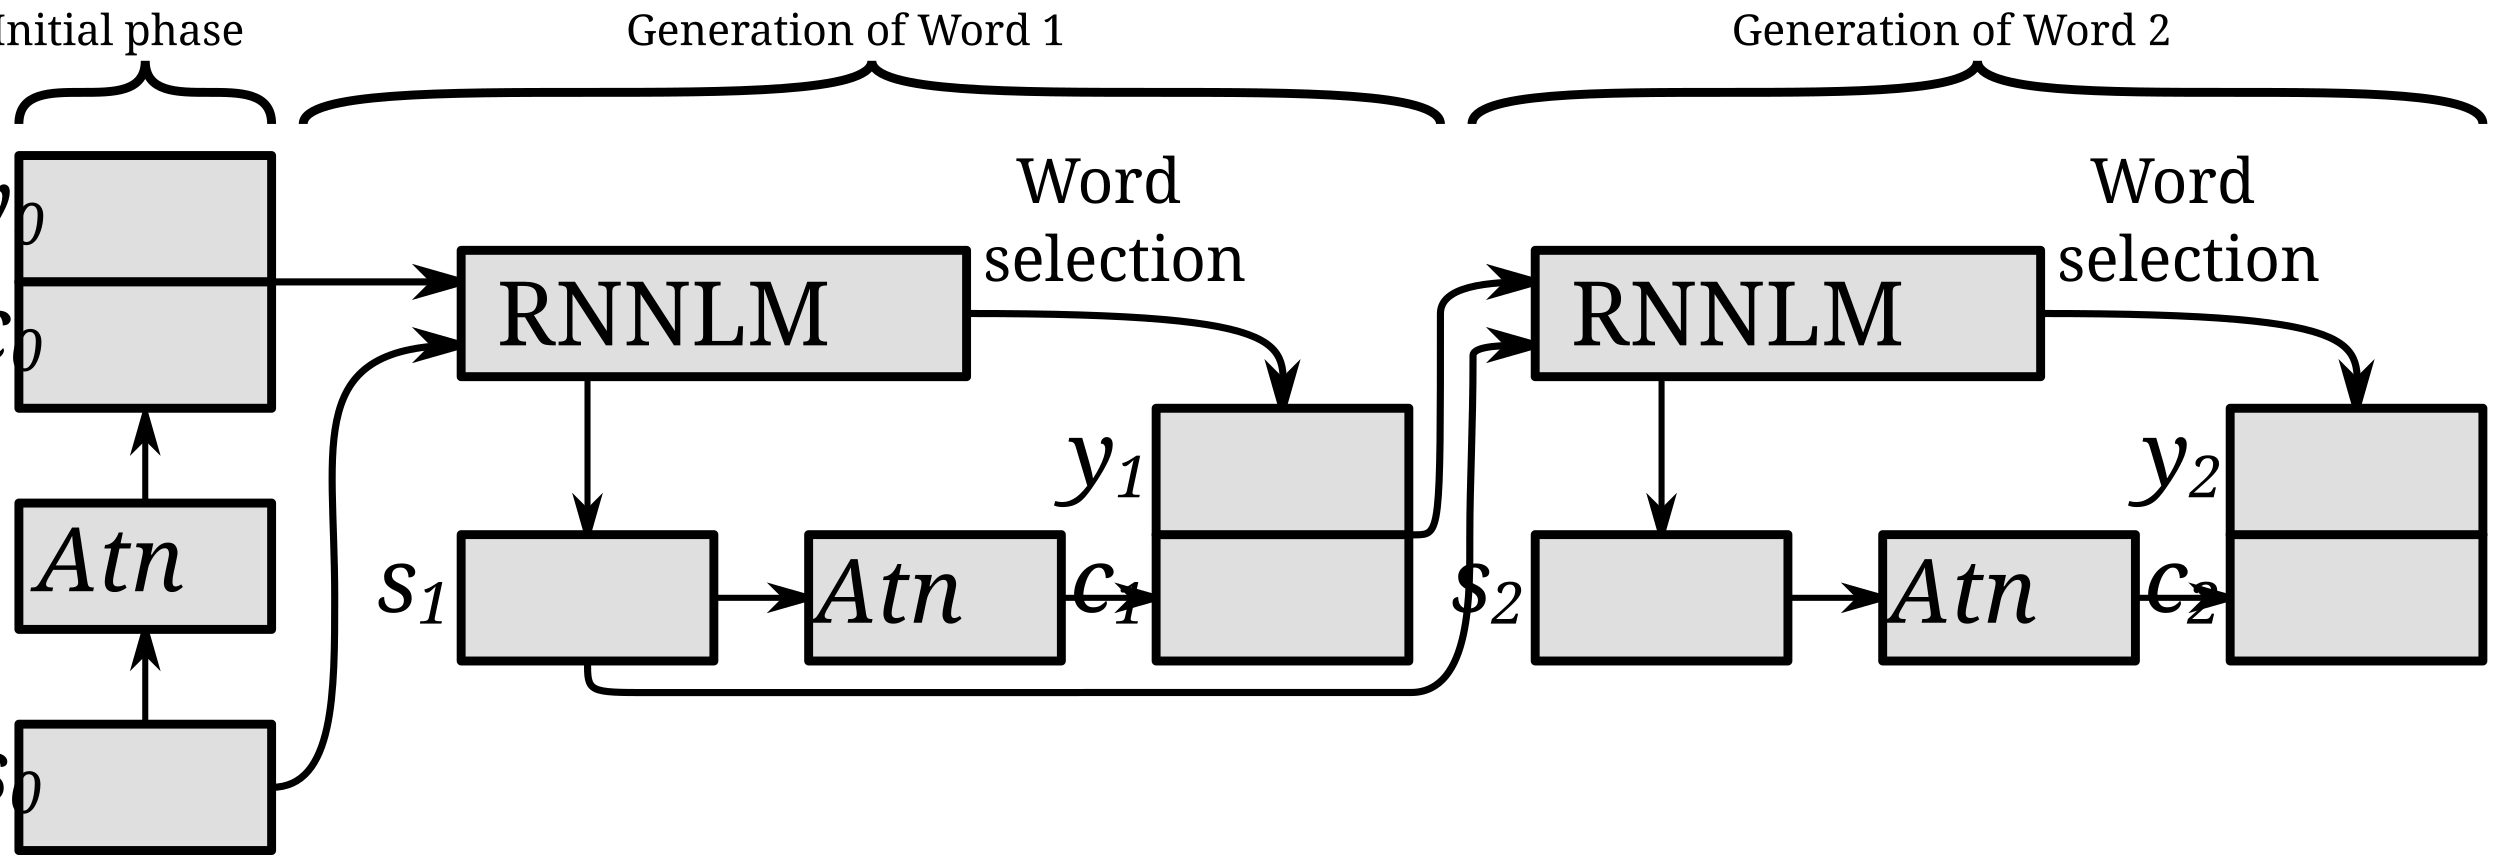
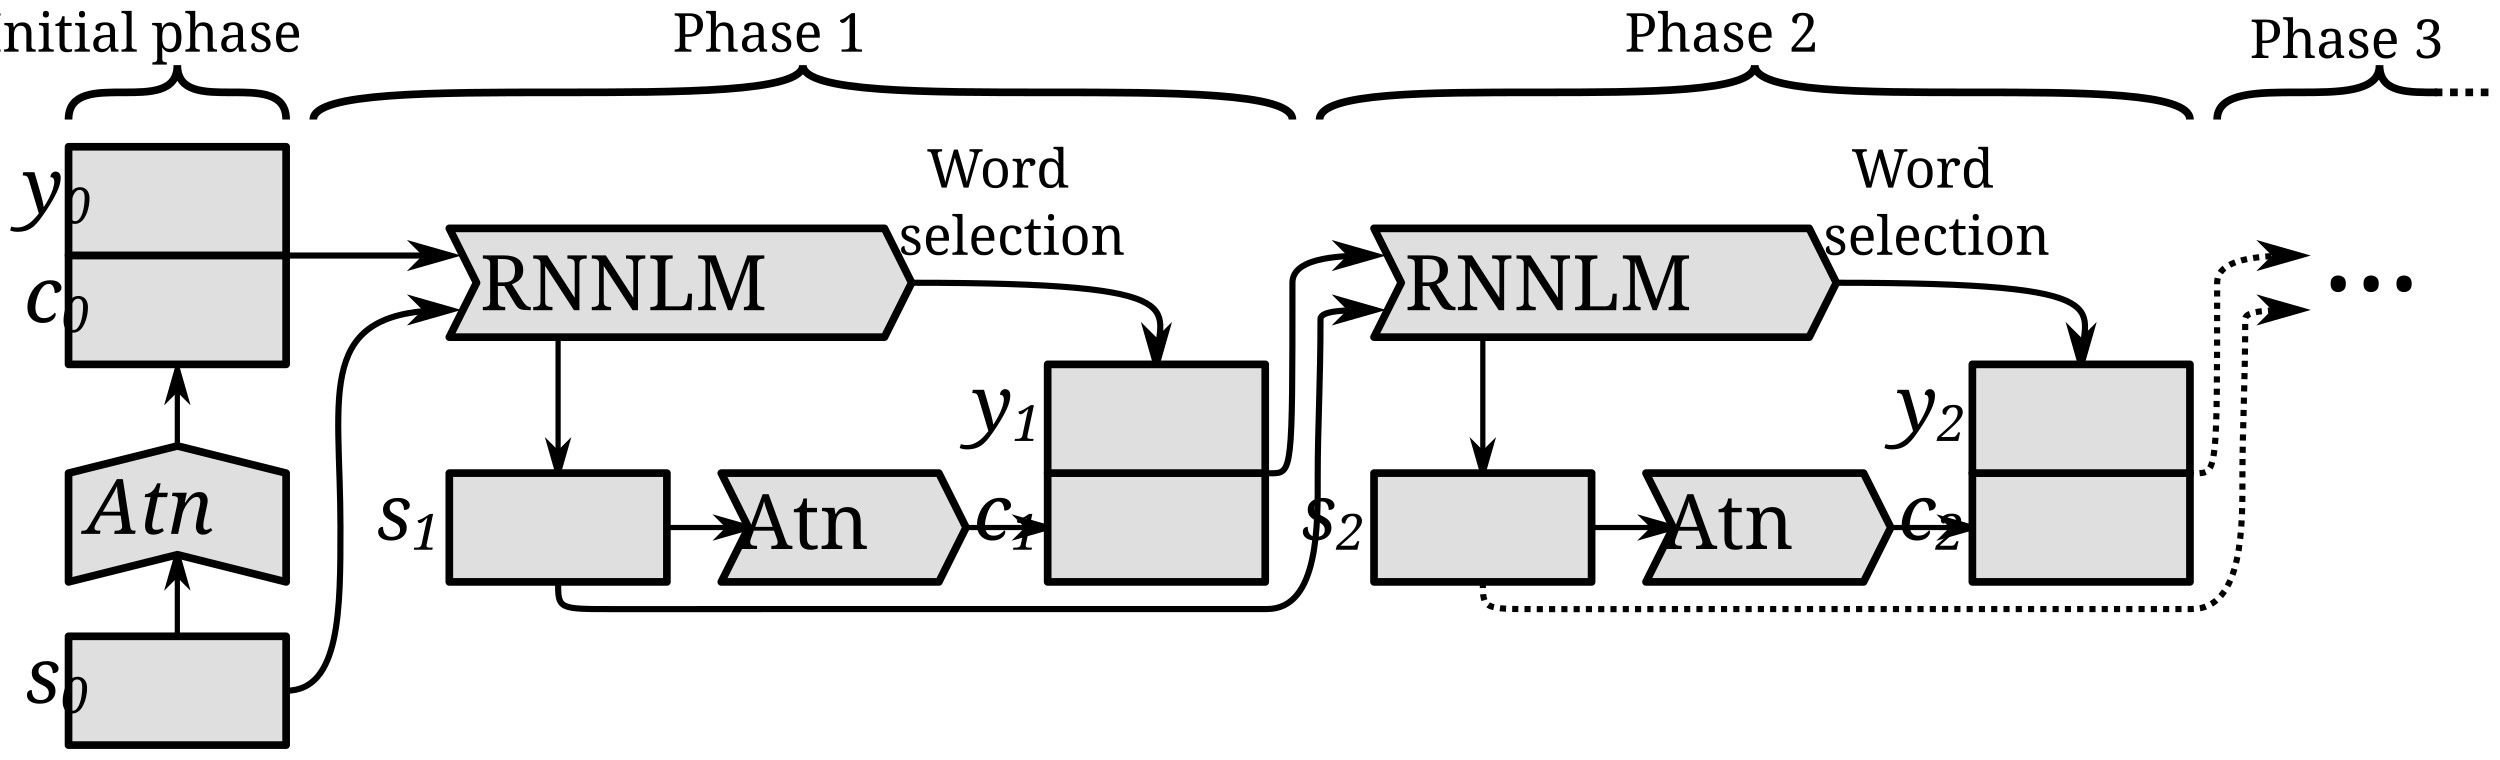
- <svg xmlns="http://www.w3.org/2000/svg" width="197.848mm" height="68.663mm" viewBox="0 0 701.035 243.295" id="svg2" version="1.1" style="enable-background:new">
+ <svg xmlns="http://www.w3.org/2000/svg" width="229.801mm" height="69.843mm" viewBox="0 0 814.255 247.474" id="svg2" version="1.1" style="enable-background:new">
  <defs id="defs4">
+     <marker style="overflow:visible" id="marker4486" refX="0" refY="0" orient="auto">
+       <path transform="matrix(-0.4,0,0,-0.4,-4,0)" style="fill:#000000;fill-opacity:1;fill-rule:evenodd;stroke:#000000;stroke-width:1pt;stroke-opacity:1" d="M 0,0 5,-5 -12.5,0 5,5 0,0 Z" id="path4488" />
+     </marker>
    <marker style="overflow:visible" id="marker4427" refX="0" refY="0" orient="auto">
      <path transform="matrix(-0.4,0,0,-0.4,-4,0)" style="fill:#000000;fill-opacity:1;fill-rule:evenodd;stroke:#000000;stroke-width:1pt;stroke-opacity:1" d="M 0,0 5,-5 -12.5,0 5,5 0,0 Z" id="path4429" />
    </marker>
    <marker orient="auto" refY="0" refX="0" id="marker4346" style="overflow:visible">
      <path id="path4348" d="M 0,0 5,-5 -12.5,0 5,5 0,0 Z" style="fill:#000000;fill-opacity:1;fill-rule:evenodd;stroke:#000000;stroke-width:1pt;stroke-opacity:1" transform="matrix(-0.4,0,0,-0.4,-4,0)" />
    </marker>
    <marker style="overflow:visible" id="marker4255" refX="0" refY="0" orient="auto">
      <path transform="matrix(-0.4,0,0,-0.4,-4,0)" style="fill:#000000;fill-opacity:1;fill-rule:evenodd;stroke:#000000;stroke-width:1pt;stroke-opacity:1" d="M 0,0 5,-5 -12.5,0 5,5 0,0 Z" id="path4257" />
    </marker>
    <marker style="overflow:visible" id="marker4249" refX="0" refY="0" orient="auto">
      <path transform="matrix(-0.4,0,0,-0.4,-4,0)" style="fill:#000000;fill-opacity:1;fill-rule:evenodd;stroke:#000000;stroke-width:1pt;stroke-opacity:1" d="M 0,0 5,-5 -12.5,0 5,5 0,0 Z" id="path4251" />
    </marker>
    <marker style="overflow:visible" id="marker4243" refX="0" refY="0" orient="auto">
      <path transform="matrix(-0.4,0,0,-0.4,-4,0)" style="fill:#000000;fill-opacity:1;fill-rule:evenodd;stroke:#000000;stroke-width:1pt;stroke-opacity:1" d="M 0,0 5,-5 -12.5,0 5,5 0,0 Z" id="path4245" />
    </marker>
    <marker orient="auto" refY="0" refX="0" id="marker4215" style="overflow:visible">
      <path id="path4217" d="M 0,0 5,-5 -12.5,0 5,5 0,0 Z" style="fill:#000000;fill-opacity:1;fill-rule:evenodd;stroke:#000000;stroke-width:1pt;stroke-opacity:1" transform="matrix(-0.4,0,0,-0.4,-4,0)" />
    </marker>
    <marker orient="auto" refY="0" refX="0" id="marker4536" style="overflow:visible">
      <path id="path4538" d="M 0,0 5,-5 -12.5,0 5,5 0,0 Z" style="fill:#000000;fill-opacity:1;fill-rule:evenodd;stroke:#000000;stroke-width:1pt;stroke-opacity:1" transform="matrix(-0.4,0,0,-0.4,-4,0)" />
    </marker>
    <marker style="overflow:visible" id="marker4530" refX="0" refY="0" orient="auto">
      <path transform="matrix(-0.4,0,0,-0.4,-4,0)" style="fill:#000000;fill-opacity:1;fill-rule:evenodd;stroke:#000000;stroke-width:1pt;stroke-opacity:1" d="M 0,0 5,-5 -12.5,0 5,5 0,0 Z" id="path4532" />
    </marker>
    <marker style="overflow:visible" id="marker4475" refX="0" refY="0" orient="auto">
      <path transform="matrix(-0.4,0,0,-0.4,-4,0)" style="fill:#000000;fill-opacity:1;fill-rule:evenodd;stroke:#000000;stroke-width:1pt;stroke-opacity:1" d="M 0,0 5,-5 -12.5,0 5,5 0,0 Z" id="path4477" />
    </marker>
    <marker orient="auto" refY="0" refX="0" id="marker4362" style="overflow:visible">
      <path id="path4364" d="M 0,0 5,-5 -12.5,0 5,5 0,0 Z" style="fill:#000000;fill-opacity:1;fill-rule:evenodd;stroke:#000000;stroke-width:1pt;stroke-opacity:1" transform="matrix(-0.4,0,0,-0.4,-4,0)" />
    </marker>
    <marker orient="auto" refY="0" refX="0" id="marker4344" style="overflow:visible">
      <path id="path4346" d="M 0,0 5,-5 -12.5,0 5,5 0,0 Z" style="fill:#000000;fill-opacity:1;fill-rule:evenodd;stroke:#000000;stroke-width:1pt;stroke-opacity:1" transform="matrix(-0.4,0,0,-0.4,-4,0)" />
    </marker>
    <marker orient="auto" refY="0" refX="0" id="marker10100" style="overflow:visible">
      <path id="path10102" d="M 0,0 5,-5 -12.5,0 5,5 0,0 Z" style="fill:#000000;fill-opacity:1;fill-rule:evenodd;stroke:#000000;stroke-width:1pt;stroke-opacity:1" transform="matrix(-0.4,0,0,-0.4,-4,0)" />
    </marker>
    <marker orient="auto" refY="0" refX="0" id="marker7561" style="overflow:visible">
      <path id="path7563" d="M 0,0 5,-5 -12.5,0 5,5 0,0 Z" style="fill:#000000;fill-opacity:1;fill-rule:evenodd;stroke:#000000;stroke-width:1pt;stroke-opacity:1" transform="matrix(-0.4,0,0,-0.4,-4,0)" />
    </marker>
    <marker style="overflow:visible" id="marker6108" refX="0" refY="0" orient="auto">
      <path transform="matrix(-0.4,0,0,-0.4,-4,0)" style="fill:#000000;fill-opacity:1;fill-rule:evenodd;stroke:#000000;stroke-width:1pt;stroke-opacity:1" d="M 0,0 5,-5 -12.5,0 5,5 0,0 Z" id="path6110" />
    </marker>
    <marker orient="auto" refY="0" refX="0" id="Arrow1Mend" style="overflow:visible">
      <path id="path4395" d="M 0,0 5,-5 -12.5,0 5,5 0,0 Z" style="fill:#000000;fill-opacity:1;fill-rule:evenodd;stroke:#000000;stroke-width:1pt;stroke-opacity:1" transform="matrix(-0.4,0,0,-0.4,-4,0)" />
    </marker>
    <marker orient="auto" refY="0" refX="0" id="Arrow1Lend" style="overflow:visible">
      <path id="path4389" d="M 0,0 5,-5 -12.5,0 5,5 0,0 Z" style="fill:#000000;fill-opacity:1;fill-rule:evenodd;stroke:#000000;stroke-width:1pt;stroke-opacity:1" transform="matrix(-0.8,0,0,-0.8,-10,0)" />
    </marker>
    <marker orient="auto" refY="0" refX="0" id="Arrow2Lend" style="overflow:visible">
      <path id="path4407" style="fill:#000000;fill-opacity:1;fill-rule:evenodd;stroke:#000000;stroke-width:0.625;stroke-linejoin:round;stroke-opacity:1" d="M 8.719,4.034 -2.207,0.016 8.719,-4.002 c -1.745,2.372 -1.735,5.617 -6e-7,8.035 z" transform="matrix(-1.1,0,0,-1.1,-1.1,0)" />
    </marker>
    <marker style="overflow:visible" id="marker6108-6" refX="0" refY="0" orient="auto">
      <path transform="matrix(-0.4,0,0,-0.4,-4,0)" style="fill:#000000;fill-opacity:1;fill-rule:evenodd;stroke:#000000;stroke-width:1pt;stroke-opacity:1" d="M 0,0 5,-5 -12.5,0 5,5 0,0 Z" id="path6110-2" />
    </marker>
    <marker style="overflow:visible" id="marker8259-9" refX="0" refY="0" orient="auto">
      <path transform="matrix(-0.4,0,0,-0.4,-4,0)" style="fill:#000000;fill-opacity:1;fill-rule:evenodd;stroke:#000000;stroke-width:1pt;stroke-opacity:1" d="M 0,0 5,-5 -12.5,0 5,5 0,0 Z" id="path8261-2" />
    </marker>
  </defs>
-   <g id="layer1" transform="translate(-65.56939,-158.3486)">
-     <path id="path4380" d="m 106.299,299.409 -1e-5,-24.951" style="fill:none;fill-rule:evenodd;stroke:#000000;stroke-width:1.7;stroke-linecap:butt;stroke-linejoin:miter;stroke-miterlimit:4;stroke-dasharray:none;stroke-opacity:1;marker-end:url(#Arrow1Mend)" />
+   <g id="layer1" transform="translate(-48.54033,-154.1699)">
+     <path id="path4380" d="m 106.299,299.409 0,-24.951" style="fill:none;fill-rule:evenodd;stroke:#000000;stroke-width:1.7;stroke-linecap:butt;stroke-linejoin:miter;stroke-miterlimit:4;stroke-dasharray:none;stroke-opacity:1;marker-end:url(#Arrow1Mend)" />
    <g id="wordgroup" transform="translate(2.6821696e-6,159.4489)">
      <rect rx="0" ry="4.464" y="201.968" x="70.866" height="35.433" width="70.866" id="rect4136" style="opacity:1;fill:#dfdfdf;fill-opacity:1;fill-rule:nonzero;stroke:#000000;stroke-width:2.5;stroke-linecap:round;stroke-linejoin:round;stroke-miterlimit:4;stroke-dasharray:none;stroke-dashoffset:0;stroke-opacity:1" />
      <text id="text4142" y="223.673" x="107.2" style="font-style:italic;font-variant:normal;font-weight:normal;font-stretch:normal;font-size:12px;line-height:125%;font-family:Serif;-inkscape-font-specification:'Serif Italic';text-align:center;letter-spacing:0px;word-spacing:0px;text-anchor:middle;fill:#000000;fill-opacity:1;stroke:none;stroke-width:1px;stroke-linecap:butt;stroke-linejoin:miter;stroke-opacity:1" xml:space="preserve">
        <tspan style="font-style:italic;font-variant:normal;font-weight:normal;font-stretch:normal;font-size:25px;font-family:Serif;-inkscape-font-specification:'Serif Italic'" y="223.673" x="107.2" id="tspan4144">s<tspan id="tspan4150" style="font-size:65%;baseline-shift:sub">0</tspan>
        </tspan>
      </text>
    </g>
    <path style="fill:none;fill-rule:evenodd;stroke:#000000;stroke-width:1.7;stroke-linecap:butt;stroke-linejoin:miter;stroke-miterlimit:4;stroke-dasharray:none;stroke-opacity:1;marker-end:url(#marker4475)" d="m 106.299,361.417 0,-26.575" id="path4473" />
    <g id="wordgroup-0" transform="translate(8.4900176e-7,-7.1658131e-5)">
      <rect rx="0" ry="4.464" y="201.968" x="70.866" height="35.433" width="70.866" id="rect4136-3" style="opacity:1;fill:#dfdfdf;fill-opacity:1;fill-rule:nonzero;stroke:#000000;stroke-width:2.5;stroke-linecap:round;stroke-linejoin:round;stroke-miterlimit:4;stroke-dasharray:none;stroke-dashoffset:0;stroke-opacity:1" />
      <text id="text4142-5" y="223.673" x="107.2" style="font-style:italic;font-variant:normal;font-weight:normal;font-stretch:normal;font-size:12px;line-height:125%;font-family:Serif;-inkscape-font-specification:'Serif Italic';text-align:center;letter-spacing:0px;word-spacing:0px;text-anchor:middle;fill:#000000;fill-opacity:1;stroke:none;stroke-width:1px;stroke-linecap:butt;stroke-linejoin:miter;stroke-opacity:1" xml:space="preserve">
        <tspan style="font-style:italic;font-variant:normal;font-weight:normal;font-stretch:normal;font-size:25px;font-family:Serif;-inkscape-font-specification:'Serif Italic'" y="223.673" x="107.2" id="tspan4144-3">y<tspan id="tspan4150-0" style="font-size:65%;baseline-shift:sub">0</tspan>
        </tspan>
      </text>
    </g>
    <path style="fill:none;fill-rule:evenodd;stroke:#000000;stroke-width:2;stroke-linecap:butt;stroke-linejoin:miter;stroke-miterlimit:4;stroke-dasharray:none;stroke-opacity:1;marker-end:url(#marker4530)" d="m 124.016,237.401 c 70.866,0 17.717,8e-5 70.866,8e-5" id="path4528" />
    <path id="path4534" d="m 141.732,379.134 c 17.717,0 17.694,-26.575 17.694,-53.297 0,-44.144 -8.835,-70.719 35.456,-70.719" style="fill:none;fill-rule:evenodd;stroke:#000000;stroke-width:2;stroke-linecap:butt;stroke-linejoin:miter;stroke-miterlimit:4;stroke-dasharray:none;stroke-opacity:1;marker-end:url(#marker4536)" />
    <g id="wordgroup-2" transform="translate(8.4900176e-7,35.433)">
      <rect rx="0" ry="4.464" y="201.968" x="70.866" height="35.433" width="70.866" id="rect4136-5" style="opacity:1;fill:#dfdfdf;fill-opacity:1;fill-rule:nonzero;stroke:#000000;stroke-width:2.5;stroke-linecap:round;stroke-linejoin:round;stroke-miterlimit:4;stroke-dasharray:none;stroke-dashoffset:0;stroke-opacity:1" />
      <text id="text4142-7" y="223.673" x="107.2" style="font-style:italic;font-variant:normal;font-weight:normal;font-stretch:normal;font-size:12px;line-height:125%;font-family:Serif;-inkscape-font-specification:'Serif Italic';text-align:center;letter-spacing:0px;word-spacing:0px;text-anchor:middle;fill:#000000;fill-opacity:1;stroke:none;stroke-width:1px;stroke-linecap:butt;stroke-linejoin:miter;stroke-opacity:1" xml:space="preserve">
        <tspan style="font-style:italic;font-variant:normal;font-weight:normal;font-stretch:normal;font-size:25px;font-family:Serif;-inkscape-font-specification:'Serif Italic'" y="223.673" x="107.2" id="tspan4144-2">c<tspan id="tspan4150-5" style="font-size:65%;baseline-shift:sub">0</tspan>
        </tspan>
      </text>
    </g>
    <g id="g4356" transform="translate(9.5836623e-6,150.5906)">
-       <rect rx="0" ry="4.464" y="148.819" x="70.866" height="35.433" width="70.866" id="rect4136-0" style="opacity:1;fill:#dfdfdf;fill-opacity:1;fill-rule:nonzero;stroke:#000000;stroke-width:2.5;stroke-linecap:round;stroke-linejoin:round;stroke-miterlimit:4;stroke-dasharray:none;stroke-dashoffset:0;stroke-opacity:1" />
-       <text id="text4142-4" y="173.532" x="107.298" style="font-style:italic;font-variant:normal;font-weight:normal;font-stretch:normal;font-size:12px;line-height:125%;font-family:Serif;-inkscape-font-specification:'Serif Italic';text-align:center;letter-spacing:0px;word-spacing:0px;text-anchor:middle;fill:#000000;fill-opacity:1;stroke:none;stroke-width:1px;stroke-linecap:butt;stroke-linejoin:miter;stroke-opacity:1" xml:space="preserve">
-         <tspan style="font-style:italic;font-variant:normal;font-weight:normal;font-stretch:normal;font-size:25px;font-family:Serif;-inkscape-font-specification:'Serif Italic'" y="173.532" x="107.298" id="tspan4144-7">Atn</tspan>
+       <path style="opacity:1;fill:#dfdfdf;fill-opacity:1;fill-rule:nonzero;stroke:#000000;stroke-width:2.5;stroke-linecap:round;stroke-linejoin:round;stroke-miterlimit:4;stroke-dasharray:none;stroke-dashoffset:0;stroke-opacity:1" d="m 70.866,157.677 35.433,-8.858 35.433,8.858 0,35.433 -35.433,-8.858 -35.433,8.858 z" id="rect4136-0" />
+       <text id="text4142-4" y="177.471" x="108.13" style="font-style:italic;font-variant:normal;font-weight:normal;font-stretch:normal;font-size:12px;line-height:125%;font-family:Serif;-inkscape-font-specification:'Serif Italic';text-align:center;letter-spacing:0px;word-spacing:0px;text-anchor:middle;fill:#000000;fill-opacity:1;stroke:none;stroke-width:1px;stroke-linecap:butt;stroke-linejoin:miter;stroke-opacity:1" xml:space="preserve">
+         <tspan style="font-style:italic;font-variant:normal;font-weight:normal;font-stretch:normal;font-size:25px;font-family:Serif;-inkscape-font-specification:'Serif Italic'" y="177.471" x="108.13" id="tspan4144-7">Atn</tspan>
      </text>
    </g>
    <g id="g4259">
      <g id="g4520" transform="translate(124.0157,79.72442)">
-         <rect rx="0" ry="4.464" y="148.819" x="70.866" height="35.433" width="141.732" id="rect4522" style="opacity:1;fill:#dfdfdf;fill-opacity:1;fill-rule:nonzero;stroke:#000000;stroke-width:2.5;stroke-linecap:round;stroke-linejoin:round;stroke-miterlimit:4;stroke-dasharray:none;stroke-dashoffset:0;stroke-opacity:1" />
+         <path style="opacity:1;fill:#dfdfdf;fill-opacity:1;fill-rule:nonzero;stroke:#000000;stroke-width:2.5;stroke-linecap:round;stroke-linejoin:round;stroke-miterlimit:4;stroke-dasharray:none;stroke-dashoffset:0;stroke-opacity:1" d="m 70.866,148.819 141.732,0 8.858,17.717 -8.858,17.716 -141.732,0 8.858,-17.716 z" id="rect4522" />
        <text id="text4524" y="175.471" x="141.671" style="font-style:normal;font-variant:normal;font-weight:normal;font-stretch:normal;font-size:12px;line-height:125%;font-family:Serif;-inkscape-font-specification:Serif;text-align:center;letter-spacing:0px;word-spacing:0px;text-anchor:middle;fill:#000000;fill-opacity:1;stroke:none;stroke-width:1px;stroke-linecap:butt;stroke-linejoin:miter;stroke-opacity:1" xml:space="preserve">
          <tspan style="font-style:normal;font-variant:normal;font-weight:normal;font-stretch:normal;font-size:25px;font-family:Serif;-inkscape-font-specification:Serif" y="175.471" x="141.671" id="tspan4526">RNNLM</tspan>
        </text>
      </g>
      <path style="fill:none;fill-rule:evenodd;stroke:#000000;stroke-width:1.7;stroke-linecap:butt;stroke-linejoin:miter;stroke-miterlimit:4;stroke-dasharray:none;stroke-opacity:1;marker-end:url(#marker4215)" d="m 265.748,325.984 26.575,10e-6" id="path4213" />
-       <g id="g4205" transform="translate(221.4567,159.4488)">
-         <rect rx="0" ry="4.464" y="148.819" x="70.866" height="35.433" width="70.866" id="rect4207" style="opacity:1;fill:#dfdfdf;fill-opacity:1;fill-rule:nonzero;stroke:#000000;stroke-width:2.5;stroke-linecap:round;stroke-linejoin:round;stroke-miterlimit:4;stroke-dasharray:none;stroke-dashoffset:0;stroke-opacity:1" />
-         <text id="text4209" y="173.532" x="107.298" style="font-style:italic;font-variant:normal;font-weight:normal;font-stretch:normal;font-size:12px;line-height:125%;font-family:Serif;-inkscape-font-specification:'Serif Italic';text-align:center;letter-spacing:0px;word-spacing:0px;text-anchor:middle;fill:#000000;fill-opacity:1;stroke:none;stroke-width:1px;stroke-linecap:butt;stroke-linejoin:miter;stroke-opacity:1" xml:space="preserve">
-           <tspan style="font-style:italic;font-variant:normal;font-weight:normal;font-stretch:normal;font-size:25px;font-family:Serif;-inkscape-font-specification:'Serif Italic'" y="173.532" x="107.298" id="tspan4211">Atn</tspan>
-         </text>
-       </g>
-       <path id="path4241" d="m 363.189,325.984 26.575,0" style="fill:none;fill-rule:evenodd;stroke:#000000;stroke-width:1.7;stroke-linecap:butt;stroke-linejoin:miter;stroke-miterlimit:4;stroke-dasharray:none;stroke-opacity:1;marker-end:url(#marker4243)" />
+       <g id="g4205" transform="translate(217.0276,159.4488)">
+         <path style="opacity:1;fill:#dfdfdf;fill-opacity:1;fill-rule:nonzero;stroke:#000000;stroke-width:2.5;stroke-linecap:round;stroke-linejoin:round;stroke-miterlimit:4;stroke-dasharray:none;stroke-dashoffset:0;stroke-opacity:1" d="m 66.437,148.819 70.866,0 c 2e-5,0 4e-5,1e-5 4e-5,3e-5 l 8.858,17.717 -8.858,17.716 c -1e-5,2e-5 -2e-5,3e-5 -4e-5,3e-5 l -70.866,0 c -1.9e-5,0 -3.4e-5,-1e-5 -3.4e-5,-3e-5 l 8.858,-17.716 -8.858,-17.717 c -9e-6,-2e-5 1.5e-5,-3e-5 3.4e-5,-3e-5 z" id="rect4207" />
+         <text id="text4209" y="173.532" x="107.298" style="font-style:normal;font-variant:normal;font-weight:normal;font-stretch:normal;font-size:12px;line-height:125%;font-family:Serif;-inkscape-font-specification:Serif;text-align:center;letter-spacing:0px;word-spacing:0px;text-anchor:middle;fill:#000000;fill-opacity:1;stroke:none;stroke-width:1px;stroke-linecap:butt;stroke-linejoin:miter;stroke-opacity:1" xml:space="preserve">
+           <tspan style="font-style:normal;font-variant:normal;font-weight:normal;font-stretch:normal;font-size:25px;font-family:Serif;-inkscape-font-specification:Serif" y="173.532" x="107.298" id="tspan4211">Atn</tspan>
+         </text>
+       </g>
+       <path id="path4241" d="m 363.189,325.984 26.575,-4e-5" style="fill:none;fill-rule:evenodd;stroke:#000000;stroke-width:1.7;stroke-linecap:butt;stroke-linejoin:miter;stroke-miterlimit:4;stroke-dasharray:none;stroke-opacity:1;marker-end:url(#marker4243)" />
      <g id="g4231" transform="translate(318.8976,106.2992)">
        <rect rx="0" ry="4.464" y="201.968" x="70.866" height="35.433" width="70.866" id="rect4233" style="opacity:1;fill:#dfdfdf;fill-opacity:1;fill-rule:nonzero;stroke:#000000;stroke-width:2.5;stroke-linecap:round;stroke-linejoin:round;stroke-miterlimit:4;stroke-dasharray:none;stroke-dashoffset:0;stroke-opacity:1" />
        <text id="text4235" y="223.673" x="107.2" style="font-style:italic;font-variant:normal;font-weight:normal;font-stretch:normal;font-size:12px;line-height:125%;font-family:Serif;-inkscape-font-specification:'Serif Italic';text-align:center;letter-spacing:0px;word-spacing:0px;text-anchor:middle;fill:#000000;fill-opacity:1;stroke:none;stroke-width:1px;stroke-linecap:butt;stroke-linejoin:miter;stroke-opacity:1" xml:space="preserve">
          <tspan style="font-style:italic;font-variant:normal;font-weight:normal;font-stretch:normal;font-size:25px;font-family:Serif;-inkscape-font-specification:'Serif Italic'" y="223.673" x="107.2" id="tspan4237">c<tspan id="tspan4239" style="font-size:65%;baseline-shift:sub">1</tspan>
          </tspan>
        </text>
      </g>
      <path id="path4247" d="m 230.315,263.976 0,44.291" style="fill:none;fill-rule:evenodd;stroke:#000000;stroke-width:1.7;stroke-linecap:butt;stroke-linejoin:miter;stroke-miterlimit:4;stroke-dasharray:none;stroke-opacity:1;marker-end:url(#marker4249)" />
      <g id="g4195" transform="translate(124.0157,106.2991)">
        <rect rx="0" ry="4.464" y="201.968" x="70.866" height="35.433" width="70.866" id="rect4197" style="opacity:1;fill:#dfdfdf;fill-opacity:1;fill-rule:nonzero;stroke:#000000;stroke-width:2.5;stroke-linecap:round;stroke-linejoin:round;stroke-miterlimit:4;stroke-dasharray:none;stroke-dashoffset:0;stroke-opacity:1" />
        <text id="text4199" y="223.673" x="107.2" style="font-style:italic;font-variant:normal;font-weight:normal;font-stretch:normal;font-size:12px;line-height:125%;font-family:Serif;-inkscape-font-specification:'Serif Italic';text-align:center;letter-spacing:0px;word-spacing:0px;text-anchor:middle;fill:#000000;fill-opacity:1;stroke:none;stroke-width:1px;stroke-linecap:butt;stroke-linejoin:miter;stroke-opacity:1" xml:space="preserve">
          <tspan style="font-style:italic;font-variant:normal;font-weight:normal;font-stretch:normal;font-size:25px;font-family:Serif;-inkscape-font-specification:'Serif Italic'" y="223.673" x="107.2" id="tspan4201">s<tspan id="tspan4203" style="font-size:65%;baseline-shift:sub">1</tspan>
          </tspan>
        </text>
      </g>
-       <path id="path4253" d="m 336.614,246.26 c 97.441,0 88.583,8.858 88.583,26.575" style="fill:none;fill-rule:evenodd;stroke:#000000;stroke-width:2;stroke-linecap:butt;stroke-linejoin:miter;stroke-miterlimit:4;stroke-dasharray:none;stroke-opacity:1;marker-end:url(#marker4255)" />
+       <path id="path4253" d="m 345.472,246.26 c 97.441,0 79.724,8.858 79.724,26.575" style="fill:none;fill-rule:evenodd;stroke:#000000;stroke-width:2;stroke-linecap:butt;stroke-linejoin:miter;stroke-miterlimit:4;stroke-dasharray:none;stroke-opacity:1;marker-end:url(#marker4255)" />
      <g id="g4221" transform="translate(318.8976,70.86615)">
        <rect rx="0" ry="4.464" y="201.968" x="70.866" height="35.433" width="70.866" id="rect4223" style="opacity:1;fill:#dfdfdf;fill-opacity:1;fill-rule:nonzero;stroke:#000000;stroke-width:2.5;stroke-linecap:round;stroke-linejoin:round;stroke-miterlimit:4;stroke-dasharray:none;stroke-dashoffset:0;stroke-opacity:1" />
        <text id="text4225" y="223.673" x="107.2" style="font-style:italic;font-variant:normal;font-weight:normal;font-stretch:normal;font-size:12px;line-height:125%;font-family:Serif;-inkscape-font-specification:'Serif Italic';text-align:center;letter-spacing:0px;word-spacing:0px;text-anchor:middle;fill:#000000;fill-opacity:1;stroke:none;stroke-width:1px;stroke-linecap:butt;stroke-linejoin:miter;stroke-opacity:1" xml:space="preserve">
          <tspan style="font-style:italic;font-variant:normal;font-weight:normal;font-stretch:normal;font-size:25px;font-family:Serif;-inkscape-font-specification:'Serif Italic'" y="223.673" x="107.2" id="tspan4227">y<tspan id="tspan4229" style="font-size:65%;baseline-shift:sub">1</tspan>
          </tspan>
        </text>
      </g>
    </g>
    <path id="path4344" d="m 230.315,343.701 c 0,8.858 0,8.858 17.717,8.858 17.717,0 196.072,-0.024 213.193,-0.024 17.122,0 16.498,-28.405 16.498,-43.644 0,-15.239 0.908,-30.497 0.908,-50.817 0,-2.839 8.574,-2.957 17.433,-2.957" style="fill:none;fill-rule:evenodd;stroke:#000000;stroke-width:2;stroke-linecap:butt;stroke-linejoin:miter;stroke-miterlimit:4;stroke-dasharray:none;stroke-opacity:1;marker-end:url(#marker4346)" />
    <path style="fill:none;fill-rule:evenodd;stroke:#000000;stroke-width:2;stroke-linecap:butt;stroke-linejoin:miter;stroke-miterlimit:4;stroke-dasharray:none;stroke-opacity:1;marker-end:url(#marker4427)" d="m 451.772,308.268 c 0.675,0 10.157,0.058 10.734,0.054 6.982,-0.054 6.982,-0.128 6.982,-62.062 0,-8.858 17.717,-8.858 26.575,-8.858" id="path4425" />
    <g id="g4288" transform="translate(301.1811,7.5338676e-8)" mask="none">
-       <g transform="translate(124.0157,79.72442)" id="g4290">
-         <rect style="opacity:1;fill:#dfdfdf;fill-opacity:1;fill-rule:nonzero;stroke:#000000;stroke-width:2.5;stroke-linecap:round;stroke-linejoin:round;stroke-miterlimit:4;stroke-dasharray:none;stroke-dashoffset:0;stroke-opacity:1" id="rect4292" width="141.732" height="35.433" x="70.866" y="148.819" ry="4.464" rx="0" />
-         <text xml:space="preserve" style="font-style:normal;font-variant:normal;font-weight:normal;font-stretch:normal;font-size:12px;line-height:125%;font-family:Serif;-inkscape-font-specification:Serif;text-align:center;letter-spacing:0px;word-spacing:0px;text-anchor:middle;fill:#000000;fill-opacity:1;stroke:none;stroke-width:1px;stroke-linecap:butt;stroke-linejoin:miter;stroke-opacity:1" x="141.671" y="175.471" id="text4294">
-           <tspan id="tspan4296" x="141.671" y="175.471" style="font-style:normal;font-variant:normal;font-weight:normal;font-stretch:normal;font-size:25px;font-family:Serif;-inkscape-font-specification:Serif">RNNLM</tspan>
-         </text>
-       </g>
      <path id="path4298" d="m 265.748,325.984 26.575,10e-6" style="fill:none;fill-rule:evenodd;stroke:#000000;stroke-width:1.7;stroke-linecap:butt;stroke-linejoin:miter;stroke-miterlimit:4;stroke-dasharray:none;stroke-opacity:1;marker-end:url(#marker4215)" />
-       <g transform="translate(221.4567,159.4488)" id="g4300">
-         <rect style="opacity:1;fill:#dfdfdf;fill-opacity:1;fill-rule:nonzero;stroke:#000000;stroke-width:2.5;stroke-linecap:round;stroke-linejoin:round;stroke-miterlimit:4;stroke-dasharray:none;stroke-dashoffset:0;stroke-opacity:1" id="rect4302" width="70.866" height="35.433" x="70.866" y="148.819" ry="4.464" rx="0" />
-         <text xml:space="preserve" style="font-style:italic;font-variant:normal;font-weight:normal;font-stretch:normal;font-size:12px;line-height:125%;font-family:Serif;-inkscape-font-specification:'Serif Italic';text-align:center;letter-spacing:0px;word-spacing:0px;text-anchor:middle;fill:#000000;fill-opacity:1;stroke:none;stroke-width:1px;stroke-linecap:butt;stroke-linejoin:miter;stroke-opacity:1" x="107.298" y="173.532" id="text4304">
-           <tspan id="tspan4306" x="107.298" y="173.532" style="font-style:italic;font-variant:normal;font-weight:normal;font-stretch:normal;font-size:25px;font-family:Serif;-inkscape-font-specification:'Serif Italic'">Atn</tspan>
-         </text>
-       </g>
      <path style="fill:none;fill-rule:evenodd;stroke:#000000;stroke-width:1.7;stroke-linecap:butt;stroke-linejoin:miter;stroke-miterlimit:4;stroke-dasharray:none;stroke-opacity:1;marker-end:url(#marker4243)" d="m 363.189,325.984 26.575,0" id="path4308" />
      <g transform="translate(318.8976,106.2992)" id="g4310">
        <rect style="opacity:1;fill:#dfdfdf;fill-opacity:1;fill-rule:nonzero;stroke:#000000;stroke-width:2.5;stroke-linecap:round;stroke-linejoin:round;stroke-miterlimit:4;stroke-dasharray:none;stroke-dashoffset:0;stroke-opacity:1" id="rect4312" width="70.866" height="35.433" x="70.866" y="201.968" ry="4.464" rx="0" />
        <text xml:space="preserve" style="font-style:italic;font-variant:normal;font-weight:normal;font-stretch:normal;font-size:12px;line-height:125%;font-family:Serif;-inkscape-font-specification:'Serif Italic';text-align:center;letter-spacing:0px;word-spacing:0px;text-anchor:middle;fill:#000000;fill-opacity:1;stroke:none;stroke-width:1px;stroke-linecap:butt;stroke-linejoin:miter;stroke-opacity:1" x="107.2" y="223.673" id="text4314">
          <tspan id="tspan4316" x="107.2" y="223.673" style="font-style:italic;font-variant:normal;font-weight:normal;font-stretch:normal;font-size:25px;font-family:Serif;-inkscape-font-specification:'Serif Italic'">c<tspan style="font-size:65%;baseline-shift:sub" id="tspan4318">2</tspan>
          </tspan>
        </text>
      </g>
      <path style="fill:none;fill-rule:evenodd;stroke:#000000;stroke-width:1.7;stroke-linecap:butt;stroke-linejoin:miter;stroke-miterlimit:4;stroke-dasharray:none;stroke-opacity:1;marker-end:url(#marker4249)" d="m 230.315,263.976 0,44.291" id="path4320" />
      <g transform="translate(124.0157,106.2991)" id="g4322">
        <rect style="opacity:1;fill:#dfdfdf;fill-opacity:1;fill-rule:nonzero;stroke:#000000;stroke-width:2.5;stroke-linecap:round;stroke-linejoin:round;stroke-miterlimit:4;stroke-dasharray:none;stroke-dashoffset:0;stroke-opacity:1" id="rect4324" width="70.866" height="35.433" x="70.866" y="201.968" ry="4.464" rx="0" />
        <text xml:space="preserve" style="font-style:italic;font-variant:normal;font-weight:normal;font-stretch:normal;font-size:12px;line-height:125%;font-family:Serif;-inkscape-font-specification:'Serif Italic';text-align:center;letter-spacing:0px;word-spacing:0px;text-anchor:middle;fill:#000000;fill-opacity:1;stroke:none;stroke-width:1px;stroke-linecap:butt;stroke-linejoin:miter;stroke-opacity:1" x="107.2" y="223.673" id="text4326">
          <tspan id="tspan4328" x="107.2" y="223.673" style="font-style:italic;font-variant:normal;font-weight:normal;font-stretch:normal;font-size:25px;font-family:Serif;-inkscape-font-specification:'Serif Italic'">s<tspan style="font-size:65%;baseline-shift:sub" id="tspan4330">2</tspan>
          </tspan>
        </text>
      </g>
-       <path style="fill:none;fill-rule:evenodd;stroke:#000000;stroke-width:2;stroke-linecap:butt;stroke-linejoin:miter;stroke-miterlimit:4;stroke-dasharray:none;stroke-opacity:1;marker-end:url(#marker4255)" d="m 336.614,246.26 c 97.441,0 88.583,8.858 88.583,26.575" id="path4332" />
+       <path style="fill:none;fill-rule:evenodd;stroke:#000000;stroke-width:2;stroke-linecap:butt;stroke-linejoin:miter;stroke-miterlimit:4;stroke-dasharray:none;stroke-opacity:1;marker-end:url(#marker4255)" d="m 345.472,246.26 c 97.441,0 79.724,8.858 79.724,26.575" id="path4332" />
      <g transform="translate(318.8976,70.86615)" id="g4334">
        <rect style="opacity:1;fill:#dfdfdf;fill-opacity:1;fill-rule:nonzero;stroke:#000000;stroke-width:2.5;stroke-linecap:round;stroke-linejoin:round;stroke-miterlimit:4;stroke-dasharray:none;stroke-dashoffset:0;stroke-opacity:1" id="rect4336" width="70.866" height="35.433" x="70.866" y="201.968" ry="4.464" rx="0" />
        <text xml:space="preserve" style="font-style:italic;font-variant:normal;font-weight:normal;font-stretch:normal;font-size:12px;line-height:125%;font-family:Serif;-inkscape-font-specification:'Serif Italic';text-align:center;letter-spacing:0px;word-spacing:0px;text-anchor:middle;fill:#000000;fill-opacity:1;stroke:none;stroke-width:1px;stroke-linecap:butt;stroke-linejoin:miter;stroke-opacity:1" x="107.2" y="223.673" id="text4338">
          <tspan id="tspan4340" x="107.2" y="223.673" style="font-style:italic;font-variant:normal;font-weight:normal;font-stretch:normal;font-size:25px;font-family:Serif;-inkscape-font-specification:'Serif Italic'">y<tspan style="font-size:65%;baseline-shift:sub" id="tspan4342">2</tspan>
          </tspan>
        </text>
      </g>
+       <g style="enable-background:new" id="g4205-4" transform="translate(217.0276,159.4488)">
+         <path style="opacity:1;fill:#dfdfdf;fill-opacity:1;fill-rule:nonzero;stroke:#000000;stroke-width:2.5;stroke-linecap:round;stroke-linejoin:round;stroke-miterlimit:4;stroke-dasharray:none;stroke-dashoffset:0;stroke-opacity:1" d="m 66.437,148.819 70.866,0 c 2e-5,0 4e-5,1e-5 4e-5,3e-5 l 8.858,17.717 -8.858,17.716 c -1e-5,2e-5 -2e-5,3e-5 -4e-5,3e-5 l -70.866,0 c -1.9e-5,0 -3.4e-5,-1e-5 -3.4e-5,-3e-5 l 8.858,-17.716 -8.858,-17.717 c -9e-6,-2e-5 1.5e-5,-3e-5 3.4e-5,-3e-5 z" id="rect4207-5" />
+         <text id="text4209-9" y="173.532" x="107.298" style="font-style:normal;font-variant:normal;font-weight:normal;font-stretch:normal;font-size:12px;line-height:125%;font-family:Serif;-inkscape-font-specification:Serif;text-align:center;letter-spacing:0px;word-spacing:0px;text-anchor:middle;fill:#000000;fill-opacity:1;stroke:none;stroke-width:1px;stroke-linecap:butt;stroke-linejoin:miter;stroke-opacity:1" xml:space="preserve">
+           <tspan style="font-style:normal;font-variant:normal;font-weight:normal;font-stretch:normal;font-size:25px;font-family:Serif;-inkscape-font-specification:Serif" y="173.532" x="107.298" id="tspan4211-5">Atn</tspan>
+         </text>
+       </g>
+       <g style="enable-background:new" id="g4520-7" transform="translate(124.0157,79.72441)">
+         <path style="opacity:1;fill:#dfdfdf;fill-opacity:1;fill-rule:nonzero;stroke:#000000;stroke-width:2.5;stroke-linecap:round;stroke-linejoin:round;stroke-miterlimit:4;stroke-dasharray:none;stroke-dashoffset:0;stroke-opacity:1" d="m 70.866,148.819 141.732,0 8.858,17.717 -8.858,17.716 -141.732,0 8.858,-17.716 z" id="rect4522-6" />
+         <text id="text4524-8" y="175.471" x="141.671" style="font-style:normal;font-variant:normal;font-weight:normal;font-stretch:normal;font-size:12px;line-height:125%;font-family:Serif;-inkscape-font-specification:Serif;text-align:center;letter-spacing:0px;word-spacing:0px;text-anchor:middle;fill:#000000;fill-opacity:1;stroke:none;stroke-width:1px;stroke-linecap:butt;stroke-linejoin:miter;stroke-opacity:1" xml:space="preserve">
+           <tspan style="font-style:normal;font-variant:normal;font-weight:normal;font-stretch:normal;font-size:25px;font-family:Serif;-inkscape-font-specification:Serif" y="175.471" x="141.671" id="tspan4526-8">RNNLM</tspan>
+         </text>
+       </g>
    </g>
    <text xml:space="preserve" style="font-style:normal;font-variant:normal;font-weight:normal;font-stretch:normal;font-size:17.5px;line-height:125%;font-family:Serif;-inkscape-font-specification:Serif;text-align:center;letter-spacing:0px;word-spacing:0px;text-anchor:middle;fill:#000000;fill-opacity:1;stroke:none;stroke-width:1px;stroke-linecap:butt;stroke-linejoin:miter;stroke-opacity:1" x="389.52" y="215.272" id="text4431">
      <tspan id="tspan4433" x="389.52" y="215.272">Word</tspan>
      <tspan x="389.52" y="237.147" id="tspan4437">selection</tspan>
    </text>
    <path style="fill:none;fill-rule:evenodd;stroke:#000000;stroke-width:2.5;stroke-linecap:butt;stroke-linejoin:miter;stroke-miterlimit:4;stroke-dasharray:none;stroke-opacity:1" d="m 70.866,193.11 c 0,-17.717 35.433,0 35.433,-17.717 0,17.717 35.433,0 35.433,17.717" id="path4439" />
-     <text xml:space="preserve" style="font-style:normal;font-variant:normal;font-weight:normal;font-stretch:normal;font-size:12px;line-height:125%;font-family:Serif;-inkscape-font-specification:Serif;text-align:center;letter-spacing:0px;word-spacing:0px;text-anchor:middle;fill:#000000;fill-opacity:1;stroke:none;stroke-width:1px;stroke-linecap:butt;stroke-linejoin:miter;stroke-opacity:1" x="106.267" y="171.009" id="text4441">
+     <text xml:space="preserve" style="font-style:normal;font-variant:normal;font-weight:normal;font-stretch:normal;font-size:17.5px;line-height:125%;font-family:Serif;-inkscape-font-specification:Serif;text-align:center;letter-spacing:0px;word-spacing:0px;text-anchor:middle;fill:#000000;fill-opacity:1;stroke:none;stroke-width:1px;stroke-linecap:butt;stroke-linejoin:miter;stroke-opacity:1" x="106.267" y="171.009" id="text4441">
      <tspan id="tspan4443" x="106.267" y="171.009">Initial phase</tspan>
    </text>
    <path id="path4445" d="m 150.591,193.11 c 0,-17.717 159.449,0 159.449,-17.717 0,17.717 159.449,0 159.449,17.717" style="fill:none;fill-rule:evenodd;stroke:#000000;stroke-width:2.5;stroke-linecap:butt;stroke-linejoin:miter;stroke-miterlimit:4;stroke-dasharray:none;stroke-opacity:1" />
-     <text id="text4447" y="171.009" x="310.558" style="font-style:normal;font-variant:normal;font-weight:normal;font-stretch:normal;font-size:12px;line-height:125%;font-family:Serif;-inkscape-font-specification:Serif;text-align:center;letter-spacing:0px;word-spacing:0px;text-anchor:middle;fill:#000000;fill-opacity:1;stroke:none;stroke-width:1px;stroke-linecap:butt;stroke-linejoin:miter;stroke-opacity:1" xml:space="preserve">
-       <tspan y="171.009" x="310.558" id="tspan4449">Generation of Word 1</tspan>
+     <text id="text4447" y="171.009" x="310.558" style="font-style:normal;font-variant:normal;font-weight:normal;font-stretch:normal;font-size:17.5px;line-height:125%;font-family:Serif;-inkscape-font-specification:Serif;text-align:center;letter-spacing:0px;word-spacing:0px;text-anchor:middle;fill:#000000;fill-opacity:1;stroke:none;stroke-width:1px;stroke-linecap:butt;stroke-linejoin:miter;stroke-opacity:1" xml:space="preserve">
+       <tspan y="171.009" x="310.558" id="tspan4449">Phase 1</tspan>
    </text>
    <path style="fill:none;fill-rule:evenodd;stroke:#000000;stroke-width:2.5;stroke-linecap:butt;stroke-linejoin:miter;stroke-miterlimit:4;stroke-dasharray:none;stroke-opacity:1" d="m 478.346,193.11 c 0,-17.717 141.732,0 141.732,-17.717 0,17.717 141.732,0 141.732,17.717" id="path4451" />
-     <text xml:space="preserve" style="font-style:normal;font-variant:normal;font-weight:normal;font-stretch:normal;font-size:12px;line-height:125%;font-family:Serif;-inkscape-font-specification:Serif;text-align:center;letter-spacing:0px;word-spacing:0px;text-anchor:middle;fill:#000000;fill-opacity:1;stroke:none;stroke-width:1px;stroke-linecap:butt;stroke-linejoin:miter;stroke-opacity:1" x="620.597" y="171.009" id="text4453">
-       <tspan id="tspan4455" x="620.597" y="171.009">Generation of Word 2</tspan>
+     <text xml:space="preserve" style="font-style:normal;font-variant:normal;font-weight:normal;font-stretch:normal;font-size:17.5px;line-height:125%;font-family:Serif;-inkscape-font-specification:Serif;text-align:center;letter-spacing:0px;word-spacing:0px;text-anchor:middle;fill:#000000;fill-opacity:1;stroke:none;stroke-width:1px;stroke-linecap:butt;stroke-linejoin:miter;stroke-opacity:1" x="620.597" y="171.009" id="text4453">
+       <tspan id="tspan4455" x="620.597" y="171.009">Phase 2</tspan>
    </text>
    <text id="text4457" y="215.272" x="690.701" style="font-style:normal;font-variant:normal;font-weight:normal;font-stretch:normal;font-size:17.5px;line-height:125%;font-family:Serif;-inkscape-font-specification:Serif;text-align:center;letter-spacing:0px;word-spacing:0px;text-anchor:middle;fill:#000000;fill-opacity:1;stroke:none;stroke-width:1px;stroke-linecap:butt;stroke-linejoin:miter;stroke-opacity:1" xml:space="preserve">
      <tspan y="215.272" x="690.701" id="tspan4459">Word</tspan>
      <tspan id="tspan4461" y="237.147" x="690.701">selection</tspan>
    </text>
+     <path id="path3568" d="m 752.953,308.268 c 0.675,0 10.157,0.058 10.734,0.054 6.982,-0.054 6.982,-0.128 6.982,-62.062 0,-8.858 17.717,-8.858 26.575,-8.858" style="fill:none;fill-rule:evenodd;stroke:#000000;stroke-width:2;stroke-linecap:butt;stroke-linejoin:miter;stroke-miterlimit:4;stroke-dasharray:2, 2;stroke-dashoffset:0;stroke-opacity:1;marker-end:url(#marker4427)" />
+     <path style="fill:none;fill-rule:evenodd;stroke:#000000;stroke-width:2;stroke-linecap:butt;stroke-linejoin:miter;stroke-miterlimit:4;stroke-dasharray:2, 2;stroke-dashoffset:0;stroke-opacity:1;marker-end:url(#marker4486)" d="m 531.496,343.701 c 0,8.858 0,8.858 17.717,8.858 17.717,0 196.072,-0.024 213.193,-0.024 17.122,0 16.498,-28.405 16.498,-43.644 0,-15.239 0.908,-30.497 0.908,-50.817 0,-2.839 8.574,-2.957 17.433,-2.957" id="path3570" />
+     <text xml:space="preserve" style="font-style:normal;font-weight:normal;font-size:40px;line-height:125%;font-family:sans-serif;letter-spacing:0px;word-spacing:0px;fill:#000000;fill-opacity:1;stroke:none;stroke-width:1px;stroke-linecap:butt;stroke-linejoin:miter;stroke-opacity:1" x="804.747" y="248.74" id="text4640">
+       <tspan id="tspan4642" x="804.747" y="248.74">...</tspan>
+     </text>
+     <path id="path4644" d="m 770.669,193.11 c 0,-17.717 52.892,0 52.892,-17.717 0,9.199 9.553,8.845 18.738,8.859" style="fill:none;fill-rule:evenodd;stroke:#000000;stroke-width:2.5;stroke-linecap:butt;stroke-linejoin:miter;stroke-miterlimit:4;stroke-dasharray:none;stroke-opacity:1" />
+     <path style="fill:none;fill-rule:evenodd;stroke:#000000;stroke-width:2.5;stroke-linecap:butt;stroke-linejoin:miter;stroke-miterlimit:4;stroke-dasharray:2.5, 2.5;stroke-dashoffset:0;stroke-opacity:1" d="m 841.535,184.252 17.717,0" id="path4646" />
+     <text id="text4648" y="173.06" x="824.199" style="font-style:normal;font-variant:normal;font-weight:normal;font-stretch:normal;font-size:17.5px;line-height:125%;font-family:Serif;-inkscape-font-specification:Serif;text-align:center;letter-spacing:0px;word-spacing:0px;text-anchor:middle;fill:#000000;fill-opacity:1;stroke:none;stroke-width:1px;stroke-linecap:butt;stroke-linejoin:miter;stroke-opacity:1" xml:space="preserve">
+       <tspan y="173.06" x="824.199" id="tspan4650">Phase 3</tspan>
+     </text>
  </g>
-   <g id="layer2" transform="translate(-16.85156,-32.58953)" />
+   <g id="layer2" transform="translate(0.1774971,-28.41083)" />
</svg>
